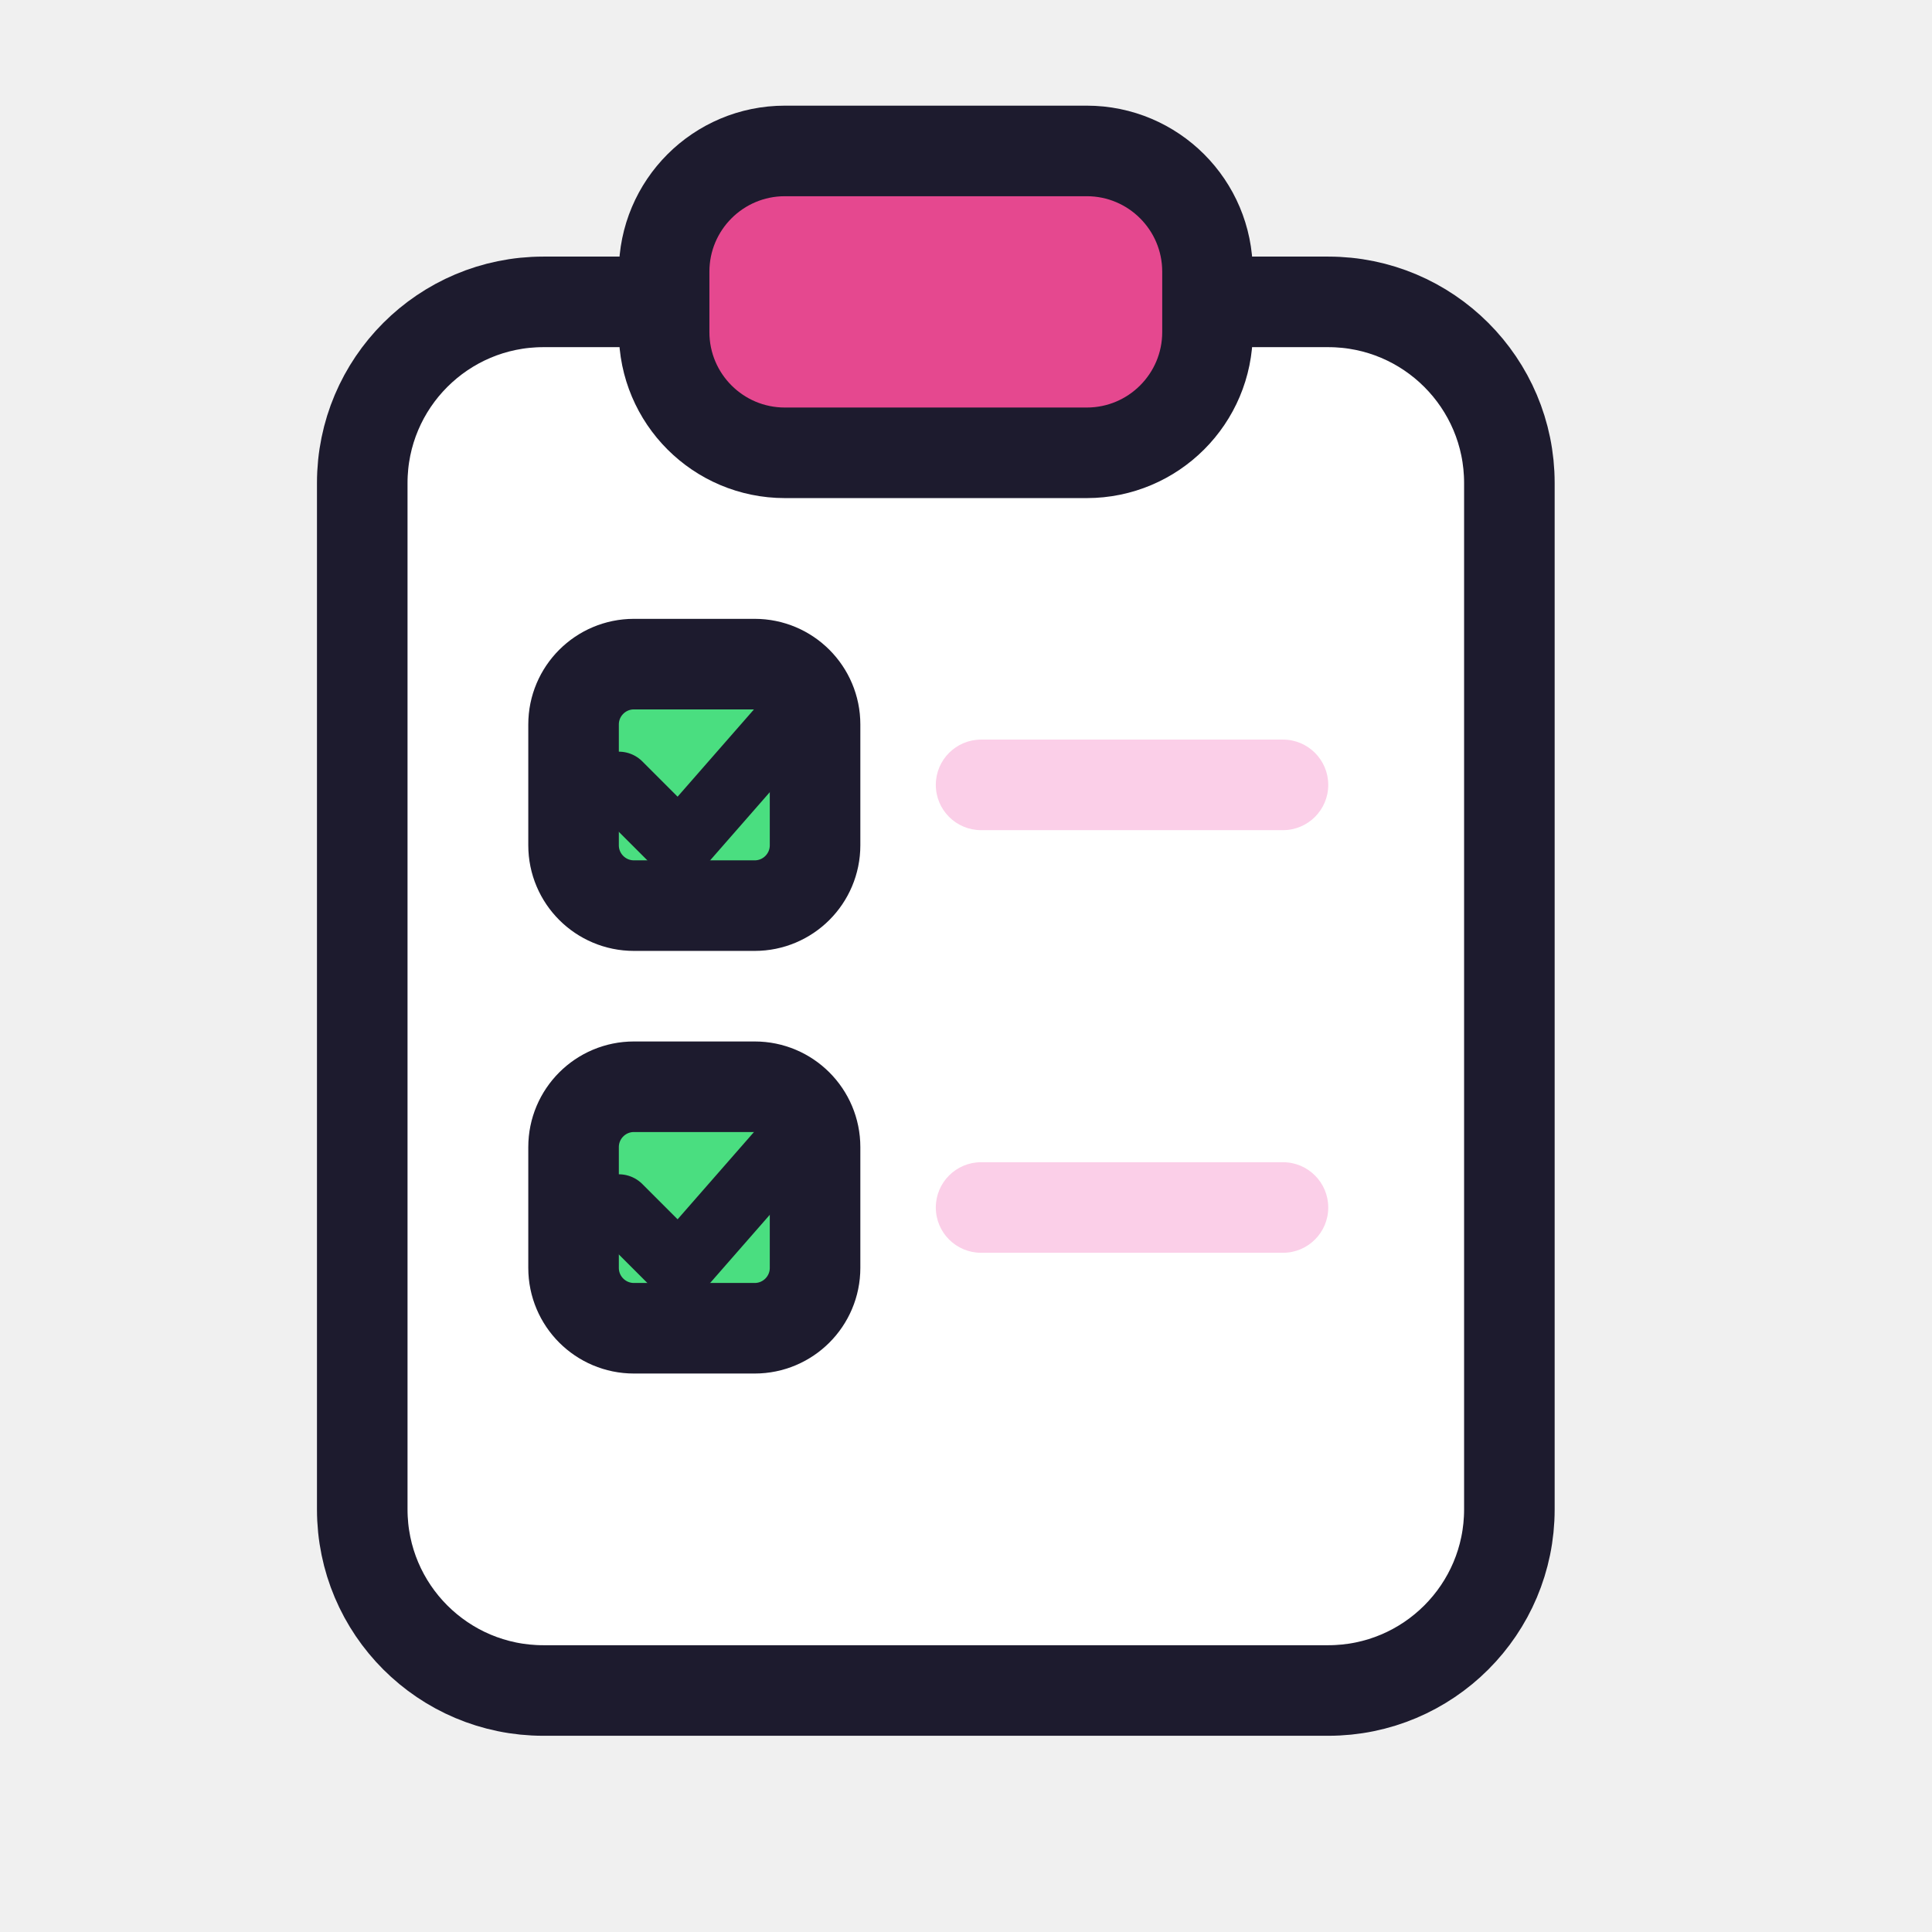
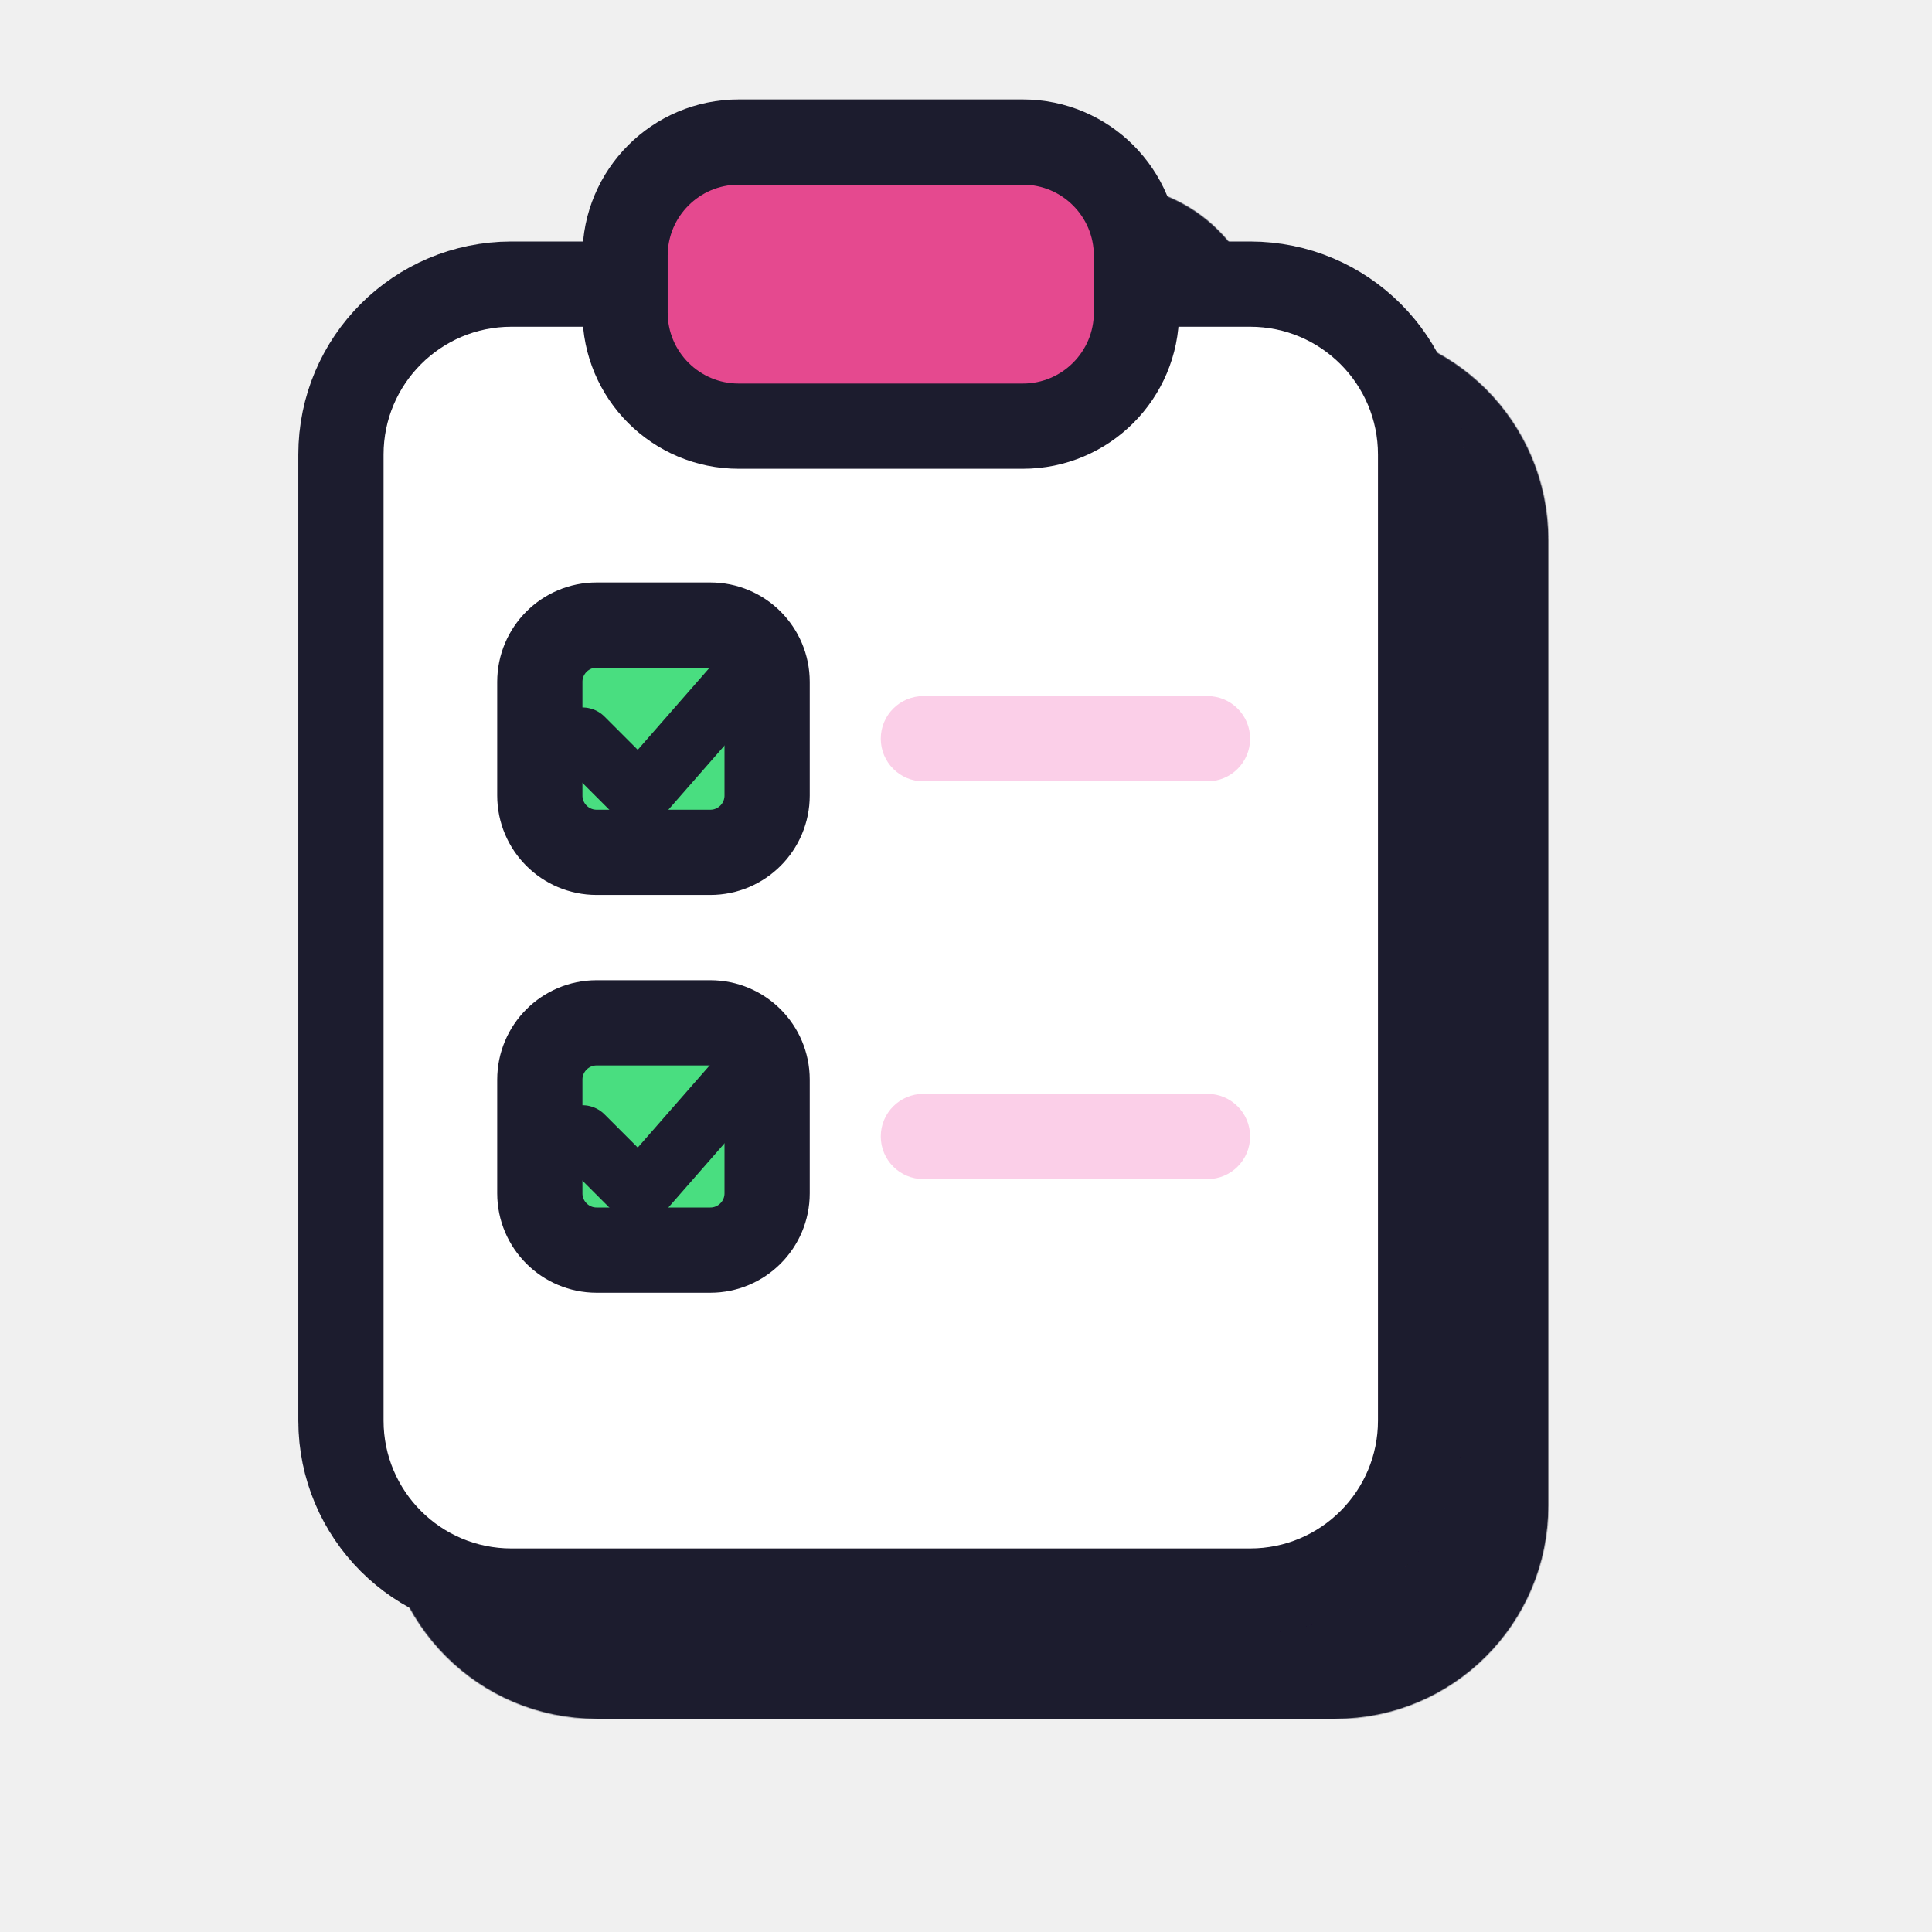
- <svg xmlns="http://www.w3.org/2000/svg" viewBox="0 0 64 64">
-   <rect x="12" y="10" width="38" height="46" rx="6" fill="#fff" stroke="#1d1b2e" stroke-width="3" stroke-linejoin="round" stroke-linecap="round" />
-   <rect x="22" y="5" width="18" height="10" rx="4" fill="#e5488f" stroke="#1d1b2e" stroke-width="3" stroke-linejoin="round" stroke-linecap="round" />
-   <rect x="19" y="22" width="8" height="8" rx="2" fill="#4ade80" stroke="#1d1b2e" stroke-width="3" stroke-linejoin="round" stroke-linecap="round" />
-   <path d="M20.5 26l2 2 3.5-4" fill="none" stroke="#1d1b2e" stroke-width="2.2" stroke-linecap="round" stroke-linejoin="round" />
-   <rect x="31" y="24.5" width="13" height="3" rx="1.5" fill="#fbcfe8" />
-   <rect x="19" y="36" width="8" height="8" rx="2" fill="#4ade80" stroke="#1d1b2e" stroke-width="3" stroke-linejoin="round" stroke-linecap="round" />
-   <path d="M20.5 40l2 2 3.5-4" fill="none" stroke="#1d1b2e" stroke-width="2.2" stroke-linecap="round" stroke-linejoin="round" />
-   <rect x="31" y="38.5" width="13" height="3" rx="1.5" fill="#fbcfe8" />
+ <svg xmlns="http://www.w3.org/2000/svg" viewBox="0 0 68 68">
+   <filter id="s" x="-10%" y="-10%" width="130%" height="130%">
+     <feDropShadow dx="3" dy="3" stdDeviation="0" flood-color="#1d1b2e" flood-opacity="1" />
+   </filter>
+   <g filter="url(#s)">
+     <rect x="12" y="10" width="38" height="46" rx="6" fill="#fff" stroke="#1d1b2e" stroke-width="3" stroke-linejoin="round" stroke-linecap="round" />
+     <rect x="22" y="5" width="18" height="10" rx="4" fill="#e5488f" stroke="#1d1b2e" stroke-width="3" stroke-linejoin="round" stroke-linecap="round" />
+     <rect x="19" y="22" width="8" height="8" rx="2" fill="#4ade80" stroke="#1d1b2e" stroke-width="3" stroke-linejoin="round" stroke-linecap="round" />
+     <path d="M20.5 26l2 2 3.5-4" fill="none" stroke="#1d1b2e" stroke-width="2.2" stroke-linecap="round" stroke-linejoin="round" />
+     <rect x="31" y="24.5" width="13" height="3" rx="1.5" fill="#fbcfe8" />
+     <rect x="19" y="36" width="8" height="8" rx="2" fill="#4ade80" stroke="#1d1b2e" stroke-width="3" stroke-linejoin="round" stroke-linecap="round" />
+     <path d="M20.5 40l2 2 3.5-4" fill="none" stroke="#1d1b2e" stroke-width="2.2" stroke-linecap="round" stroke-linejoin="round" />
+     <rect x="31" y="38.5" width="13" height="3" rx="1.5" fill="#fbcfe8" />
+   </g>
</svg>
